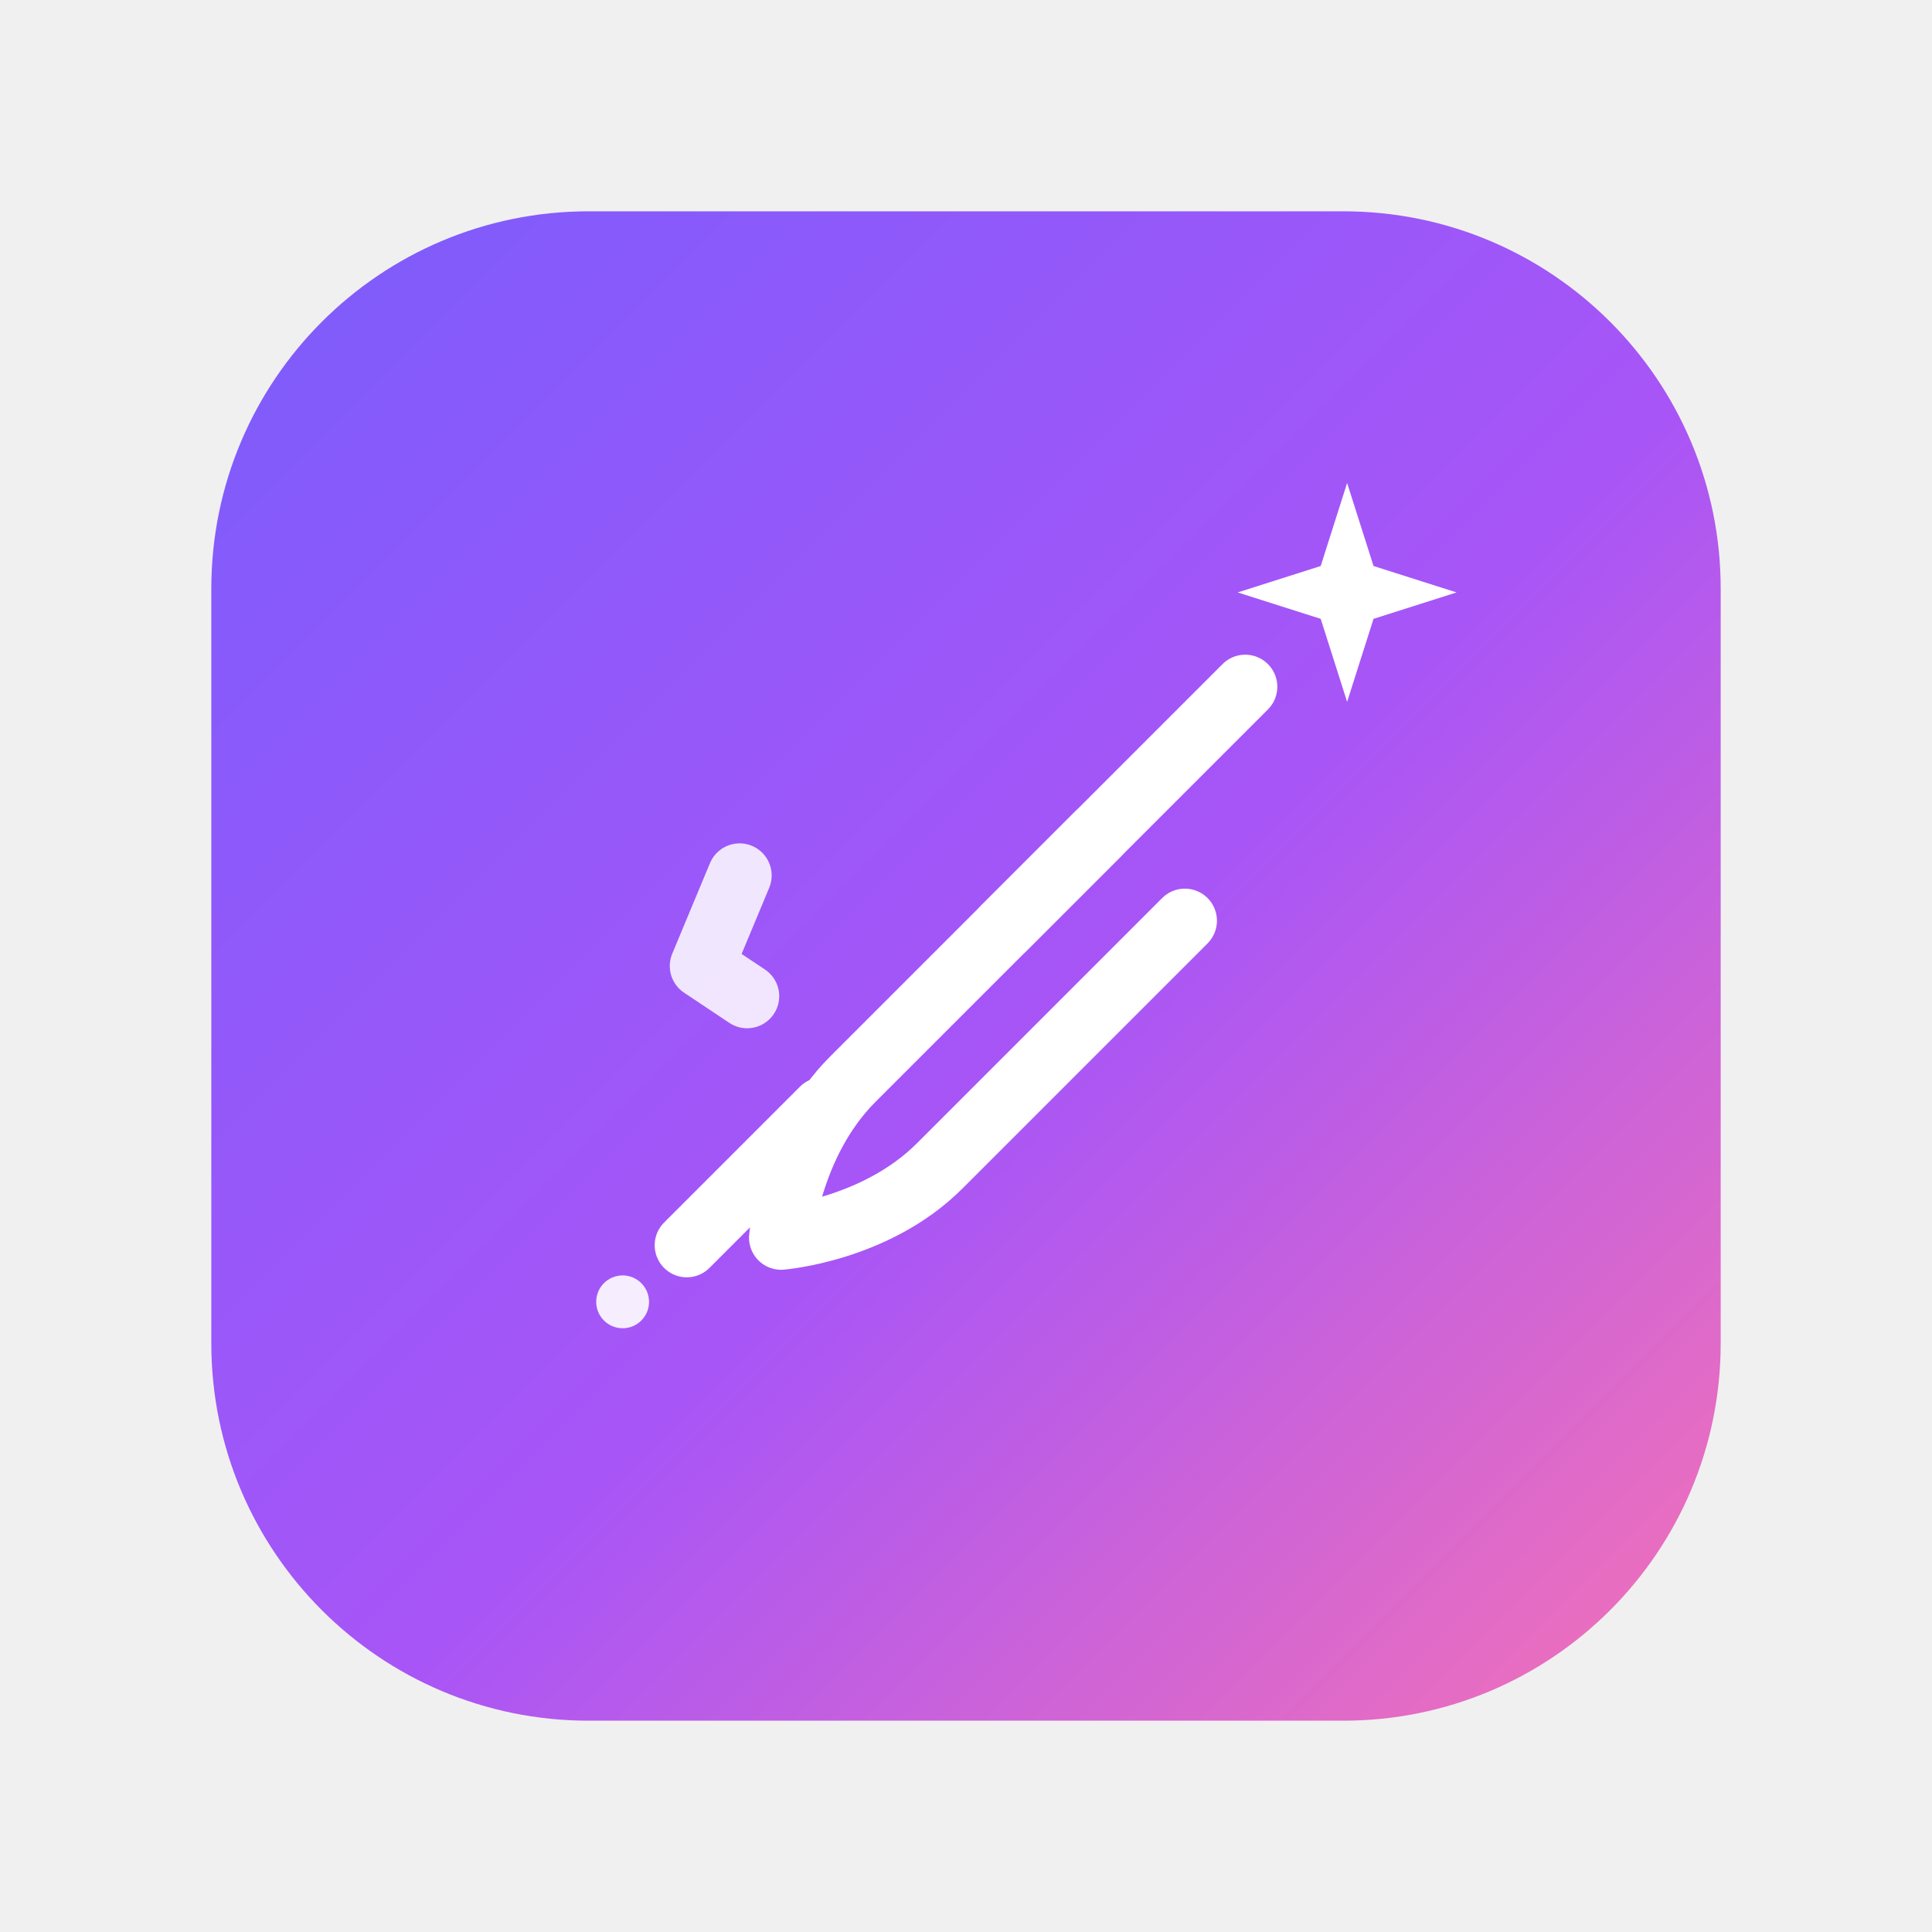
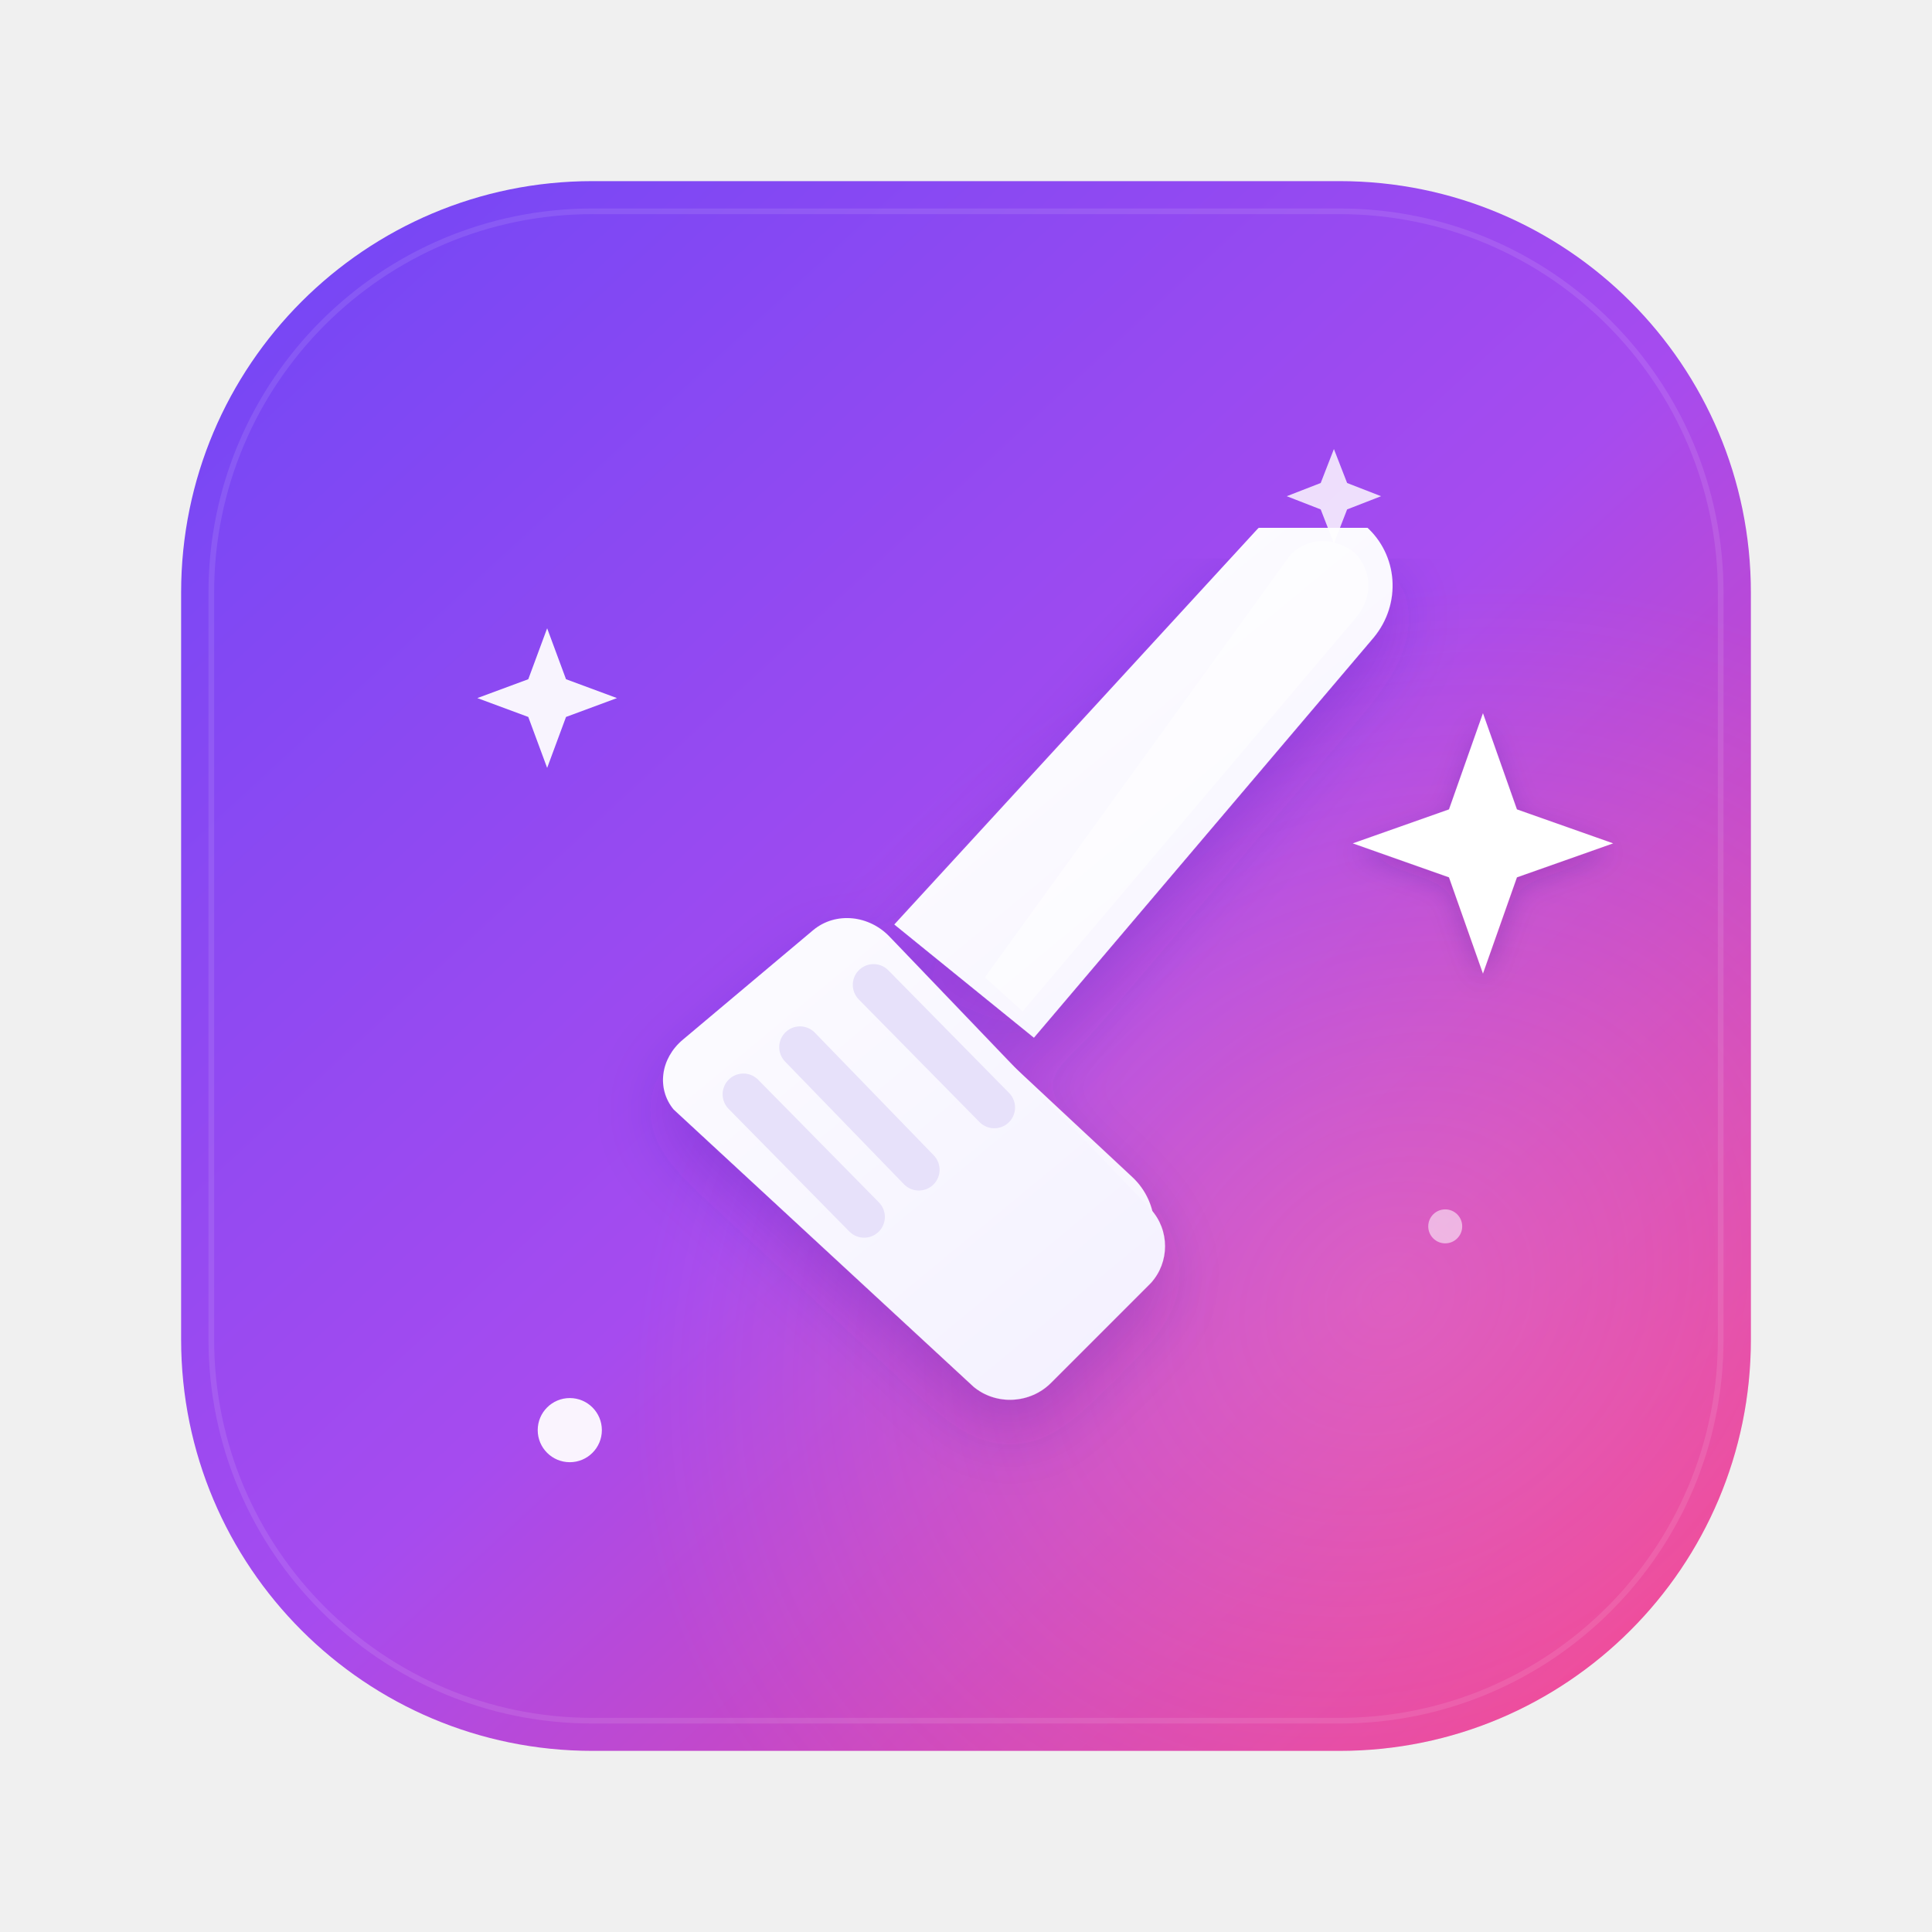
- <svg xmlns="http://www.w3.org/2000/svg" width="1024" height="1024" viewBox="0 0 1024 1024">
+ <svg xmlns="http://www.w3.org/2000/svg" width="1024" height="1024" viewBox="0 0 1024 1024" fill="none">
  <defs>
-     <linearGradient id="bg" x1="0" y1="0" x2="1" y2="1">
-       <stop offset="0" stop-color="#7c5cfc" />
-       <stop offset="0.55" stop-color="#a855f7" />
-       <stop offset="1" stop-color="#f472b6" />
+     <linearGradient id="bg" x1="150" y1="120" x2="870" y2="900" gradientUnits="userSpaceOnUse">
+       <stop offset="0" stop-color="#7547F5" />
+       <stop offset="0.52" stop-color="#A64BEF" />
+       <stop offset="1" stop-color="#F04491" />
    </linearGradient>
+     <radialGradient id="glow" cx="0" cy="0" r="1" gradientUnits="userSpaceOnUse" gradientTransform="translate(735 690) rotate(-35) scale(420 360)">
+       <stop stop-color="#FF8CC6" stop-opacity="0.34" />
+       <stop offset="1" stop-color="#FF8CC6" stop-opacity="0" />
+     </radialGradient>
+     <linearGradient id="whiteShape" x1="360" y1="370" x2="650" y2="720" gradientUnits="userSpaceOnUse">
+       <stop stop-color="#FFFFFF" />
+       <stop offset="1" stop-color="#F3F0FF" />
+     </linearGradient>
+     <filter id="shadow" x="250" y="280" width="560" height="520" filterUnits="userSpaceOnUse">
+       <feDropShadow dx="0" dy="16" stdDeviation="18" flood-color="#3B1A91" flood-opacity="0.20" />
+     </filter>
+     <filter id="smallShadow" x="0" y="0" width="1024" height="1024" filterUnits="userSpaceOnUse">
+       <feDropShadow dx="0" dy="5" stdDeviation="7" flood-color="#32157D" flood-opacity="0.18" />
+     </filter>
  </defs>
-   <rect x="112" y="112" width="800" height="800" rx="200" fill="url(#bg)" />
-   <g transform="translate(512,512) scale(20) translate(-12,-12)" fill="none" stroke="#ffffff" stroke-width="1.7" stroke-linecap="round" stroke-linejoin="round">
-     <path d="M19.4 4.6 13 11" />
-     <path d="M15.5 8.5 9 15c-1.7 1.7-1.9 4.2-1.9 4.2s2.5-.2 4.2-1.9l6.5-6.5" />
-     <path d="M8.2 15.8 4.6 19.4" />
-     <path d="M6.2 12.8 5 12l1-2.4" stroke-opacity="0.85" />
+   <rect x="96" y="96" width="832" height="832" rx="218" fill="url(#bg)" />
+   <rect x="96" y="96" width="832" height="832" rx="218" fill="url(#glow)" />
+   <rect x="112" y="112" width="800" height="800" rx="202" stroke="white" stroke-opacity="0.10" stroke-width="3" />
+   <g filter="url(#shadow)">
+     <path d="M665 282          C680 265 707 264 724 279          C741 294 743 320 728 338          L548 550          L474 490          Z" fill="url(#whiteShape)" />
+     <path d="M684 294          C694 284 708 285 718 293          C727 302 728 316 719 327          L542 536          L522 518          Z" fill="white" fill-opacity="0.55" />
+     <rect x="448" y="482" width="245" height="74" rx="37" transform="rotate(43 448 482)" fill="url(#whiteShape)" />
+     <path d="M357 588          C348 577 350 561 362 551          L431 493          C443 483 461 485 472 497          L610 641          C620 652 620 669 610 680          L557 733          C546 744 528 745 516 735          Z" fill="url(#whiteShape)" />
+     <path d="M424 555 L487 620" stroke="#E7E1FA" stroke-width="22" stroke-linecap="round" />
+     <path d="M394 580 L458 645" stroke="#E7E1FA" stroke-width="22" stroke-linecap="round" />
+     <path d="M463 522 L527 587" stroke="#E7E1FA" stroke-width="22" stroke-linecap="round" />
  </g>
-   <path d="M700 300 l14 -44 14 44 44 14 -44 14 -14 44 -14 -44 -44 -14 z" fill="#ffffff" />
-   <circle cx="330" cy="690" r="14" fill="#ffffff" fill-opacity="0.9" />
+   <g filter="url(#smallShadow)">
+     <path d="M786 378          L804 429          L855 447          L804 465          L786 516          L768 465          L717 447          L768 429          Z" fill="white" />
+   </g>
+   <path d="M290 333        L300 360        L327 370        L300 380        L290 407        L280 380        L253 370        L280 360        Z" fill="white" fill-opacity="0.94" />
+   <path d="M707 238        L714 256        L732 263        L714 270        L707 288        L700 270        L682 263        L700 256        Z" fill="white" fill-opacity="0.82" />
+   <circle cx="302" cy="758" r="17" fill="white" fill-opacity="0.94" />
+   <circle cx="766" cy="650" r="9" fill="white" fill-opacity="0.55" />
</svg>
